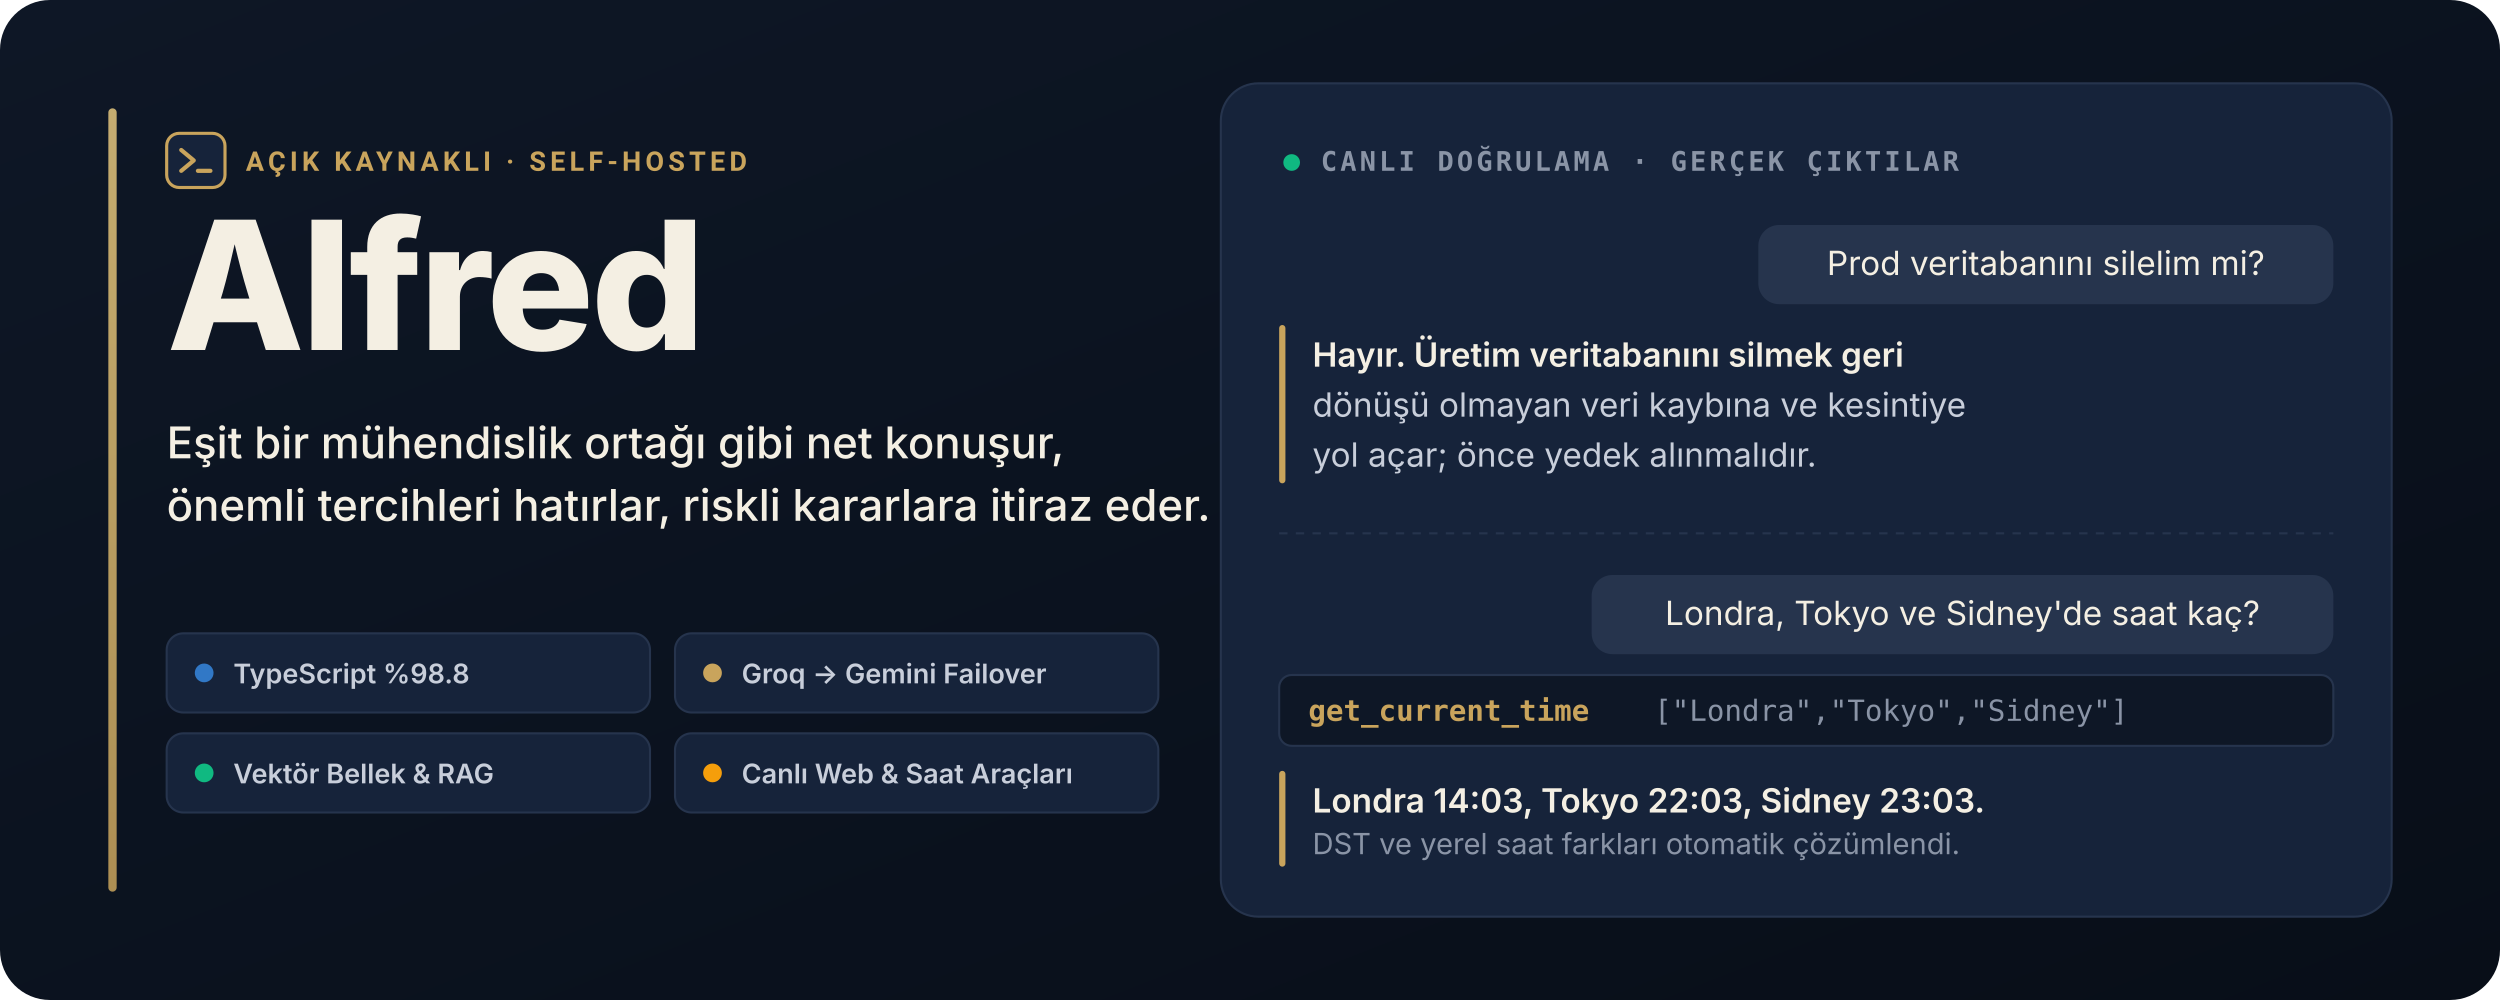
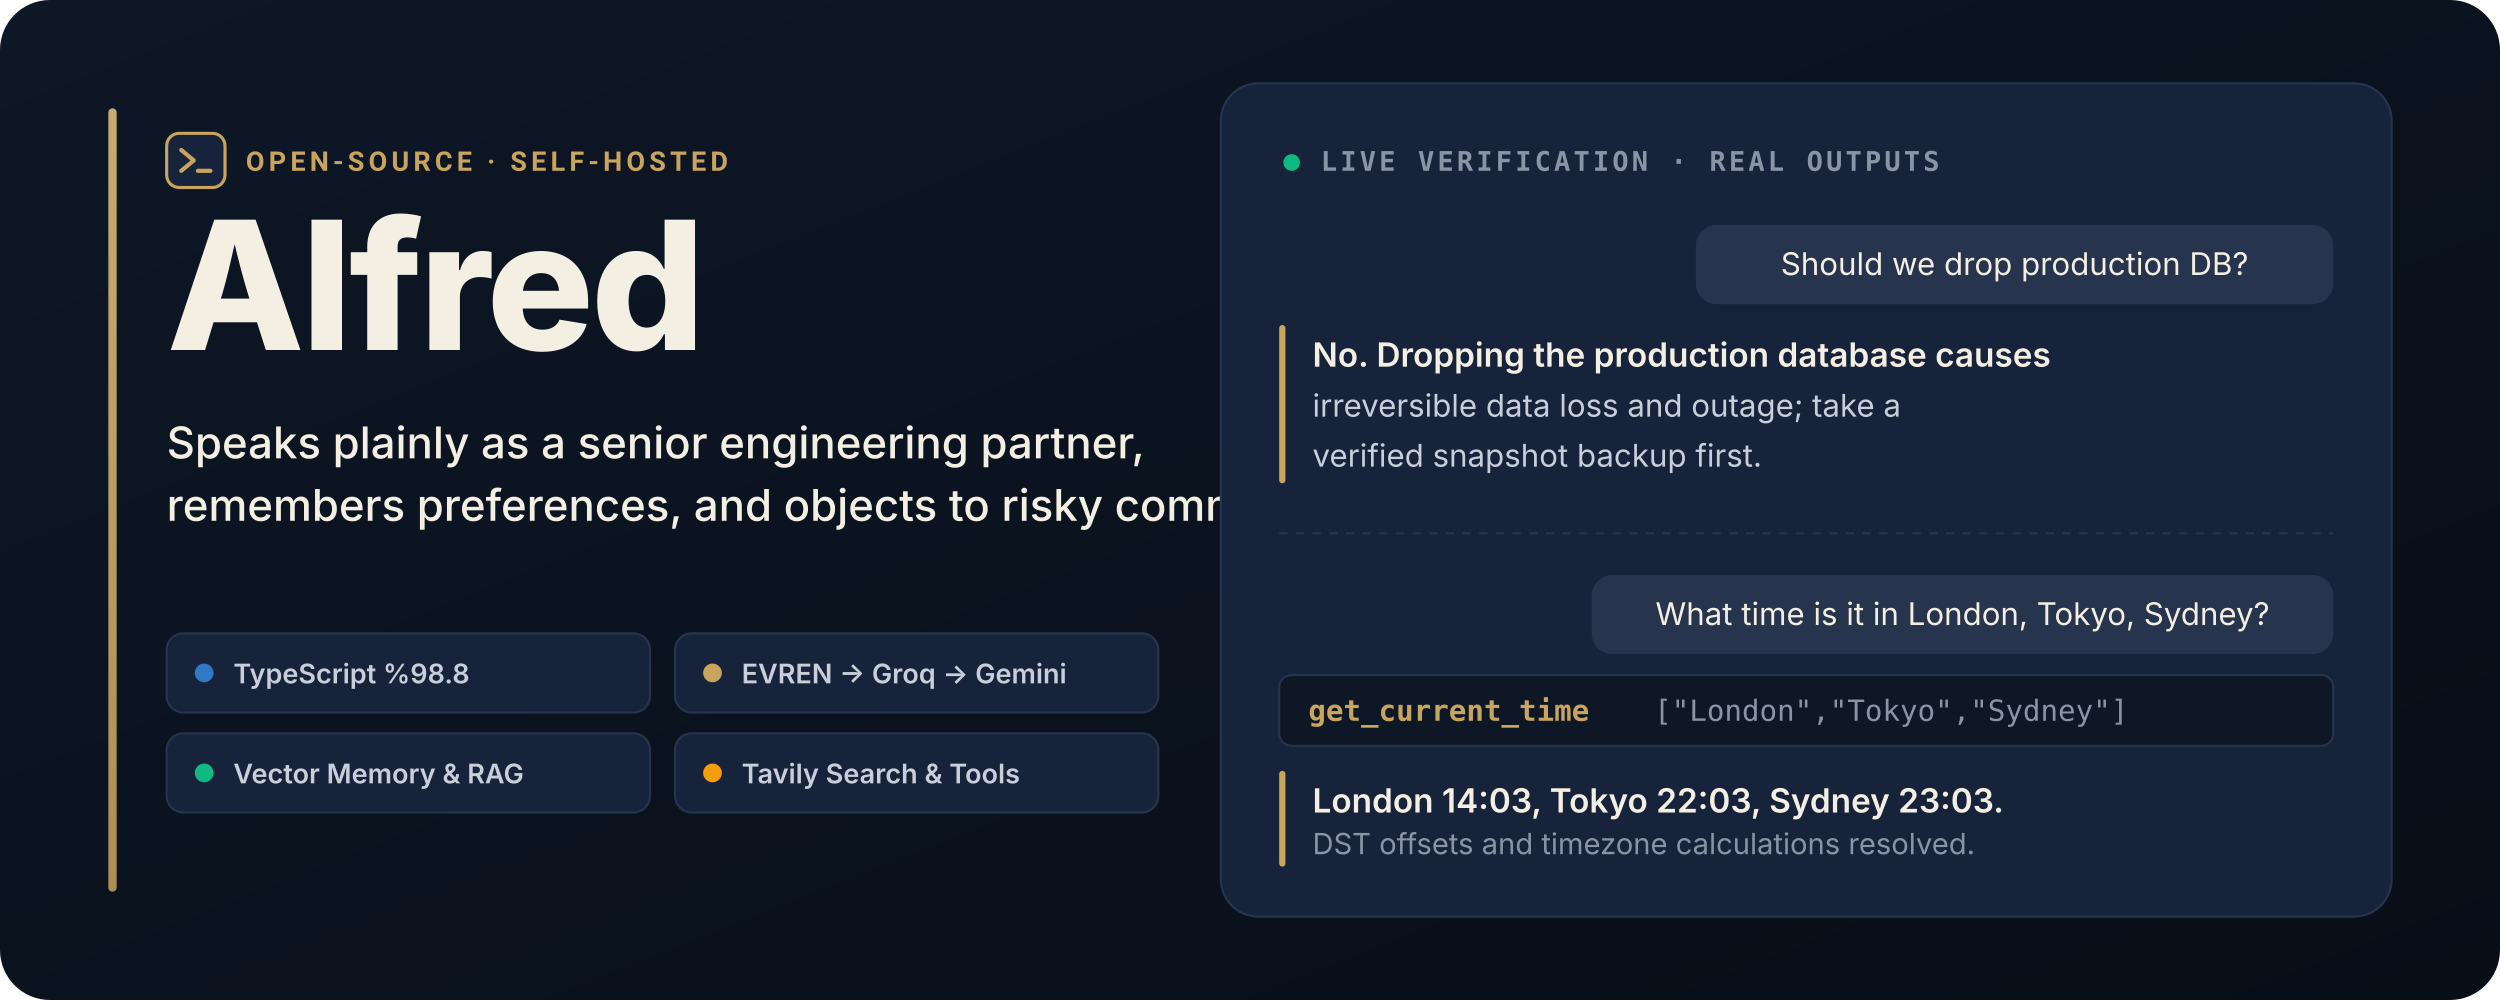
<svg xmlns="http://www.w3.org/2000/svg" width="1200" height="480" viewBox="0 0 1200 480" role="img" aria-labelledby="hero-title hero-desc">
  <defs>
    <linearGradient id="bgGrad" x1="0%" y1="0%" x2="100%" y2="100%">
      <stop offset="0%" stop-color="#0E1726" />
      <stop offset="100%" stop-color="#080E18" />
    </linearGradient>
    <linearGradient id="goldGrad" x1="0%" y1="0%" x2="0%" y2="100%">
      <stop offset="0%" stop-color="#E5C77D" />
      <stop offset="100%" stop-color="#C9A45C" />
    </linearGradient>
  </defs>
  <rect width="1200" height="480" rx="24" fill="url(#bgGrad)" />
  <rect x="52" y="52" width="4" height="376" rx="2" fill="url(#goldGrad)" opacity="0.85" />
  <g id="title-block" transform="translate(80 0)">
    <g transform="translate(0 64)">
      <rect x="0" y="0" width="28" height="26" rx="6" fill="#16233A" stroke="#C9A45C" stroke-width="1.5" />
      <path d="M7 8 L13 13 L7 18" fill="none" stroke="#C9A45C" stroke-width="2" stroke-linecap="round" stroke-linejoin="round" />
      <line x1="15" y1="18" x2="21" y2="18" stroke="#C9A45C" stroke-width="2" stroke-linecap="round" />
-       <text x="38" y="18" font-family="-apple-system, BlinkMacSystemFont, 'Segoe UI', Roboto, sans-serif" font-size="13" font-weight="700" letter-spacing="2" fill="#C9A45C">AÇIK KAYNAKLI · SELF-HOSTED</text>
+       <text x="38" y="18" font-family="-apple-system, BlinkMacSystemFont, 'Segoe UI', Roboto, sans-serif" font-size="13" font-weight="700" letter-spacing="2" fill="#C9A45C">OPEN-SOURCE · SELF-HOSTED</text>
    </g>
    <text x="0" y="168" font-family="-apple-system, BlinkMacSystemFont, 'Segoe UI', sans-serif" font-size="86" font-weight="800" letter-spacing="-1.5" fill="#F4EFE3">Alfred</text>
    <g transform="translate(0 220)">
-       <text x="0" y="0" font-family="-apple-system, BlinkMacSystemFont, 'Segoe UI', sans-serif" font-size="21" font-weight="500" fill="#F4EFE3">Eşit bir mühendislik ortağı gibi net konuşur,</text>
-       <text x="0" y="30" font-family="-apple-system, BlinkMacSystemFont, 'Segoe UI', sans-serif" font-size="21" font-weight="500" fill="#F4EFE3">önemli tercihleri hatırlar, riskli kararlara itiraz eder.</text>
+       <text x="0" y="0" font-family="-apple-system, BlinkMacSystemFont, 'Segoe UI', sans-serif" font-size="21" font-weight="500" fill="#F4EFE3">Speaks plainly as a senior engineering partner,</text>
+       <text x="0" y="30" font-family="-apple-system, BlinkMacSystemFont, 'Segoe UI', sans-serif" font-size="21" font-weight="500" fill="#F4EFE3">remembers preferences, and objects to risky commands.</text>
    </g>
    <g transform="translate(0 304)">
      <g transform="translate(0 0)">
        <rect width="232" height="38" rx="8" fill="#16233A" stroke="#26344D" />
        <circle cx="18" cy="19" r="4.5" fill="#3178C6" />
        <text x="32" y="24" font-family="-apple-system, BlinkMacSystemFont, 'Segoe UI', sans-serif" font-size="13" font-weight="600" fill="#C8CEDA">TypeScript %98.8</text>
      </g>
      <g transform="translate(244 0)">
        <rect width="232" height="38" rx="8" fill="#16233A" stroke="#26344D" />
        <circle cx="18" cy="19" r="4.5" fill="#C9A45C" />
-         <text x="32" y="24" font-family="-apple-system, BlinkMacSystemFont, 'Segoe UI', sans-serif" font-size="13" font-weight="600" fill="#C8CEDA">Groq → Gemini Failover</text>
+         <text x="32" y="24" font-family="-apple-system, BlinkMacSystemFont, 'Segoe UI', sans-serif" font-size="13" font-weight="600" fill="#C8CEDA">EVREN → Groq → Gemini</text>
      </g>
      <g transform="translate(0 48)">
        <rect width="232" height="38" rx="8" fill="#16233A" stroke="#26344D" />
        <circle cx="18" cy="19" r="4.5" fill="#10B981" />
-         <text x="32" y="24" font-family="-apple-system, BlinkMacSystemFont, 'Segoe UI', sans-serif" font-size="13" font-weight="600" fill="#C8CEDA">Vektör Bellek &amp; RAG</text>
+         <text x="32" y="24" font-family="-apple-system, BlinkMacSystemFont, 'Segoe UI', sans-serif" font-size="13" font-weight="600" fill="#C8CEDA">Vector Memory &amp; RAG</text>
      </g>
      <g transform="translate(244 48)">
        <rect width="232" height="38" rx="8" fill="#16233A" stroke="#26344D" />
        <circle cx="18" cy="19" r="4.5" fill="#F59E0B" />
-         <text x="32" y="24" font-family="-apple-system, BlinkMacSystemFont, 'Segoe UI', sans-serif" font-size="13" font-weight="600" fill="#C8CEDA">Canlı Web &amp; Saat Araçları</text>
+         <text x="32" y="24" font-family="-apple-system, BlinkMacSystemFont, 'Segoe UI', sans-serif" font-size="13" font-weight="600" fill="#C8CEDA">Tavily Search &amp; Tools</text>
      </g>
    </g>
  </g>
  <g id="real-conversation" transform="translate(586 40)">
    <rect width="562" height="400" rx="18" fill="#16233A" stroke="#26344D" />
    <g transform="translate(28 32)">
      <circle cx="6" cy="6" r="4" fill="#10B981" />
-       <text x="20" y="10" font-family="ui-monospace, SFMono-Regular, Menlo, monospace" font-size="13" font-weight="600" letter-spacing="1.5" fill="#8A94A6">CANLI DOĞRULAMA · GERÇEK ÇIKTILAR</text>
+       <text x="20" y="10" font-family="ui-monospace, SFMono-Regular, Menlo, monospace" font-size="13" font-weight="600" letter-spacing="1.5" fill="#8A94A6">LIVE VERIFICATION · REAL OUTPUTS</text>
    </g>
    <g transform="translate(28 68)">
-       <rect x="230" y="0" width="276" height="38" rx="10" fill="#26344D" />
-       <text x="368" y="24" text-anchor="middle" font-family="-apple-system, BlinkMacSystemFont, 'Segoe UI', sans-serif" font-size="16" fill="#F4EFE3">Prod veritabanını silelim mi?</text>
+       <rect x="200" y="0" width="306" height="38" rx="10" fill="#26344D" />
+       <text x="353" y="24" text-anchor="middle" font-family="-apple-system, BlinkMacSystemFont, 'Segoe UI', sans-serif" font-size="15" fill="#F4EFE3">Should we drop production DB?</text>
      <rect x="0" y="48" width="3" height="76" rx="1.5" fill="#C9A45C" />
-       <text x="16" y="68" font-family="-apple-system, BlinkMacSystemFont, 'Segoe UI', sans-serif" font-size="16" font-weight="600" fill="#F4EFE3">Hayır. Üretim veritabanını silmek geri</text>
-       <text x="16" y="92" font-family="-apple-system, BlinkMacSystemFont, 'Segoe UI', sans-serif" font-size="16" fill="#C8CEDA">dönüşü olmayan veri kaybına ve kesintiye</text>
-       <text x="16" y="116" font-family="-apple-system, BlinkMacSystemFont, 'Segoe UI', sans-serif" font-size="16" fill="#C8CEDA">yol açar; önce yedek alınmalıdır.</text>
+       <text x="16" y="68" font-family="-apple-system, BlinkMacSystemFont, 'Segoe UI', sans-serif" font-size="16" font-weight="600" fill="#F4EFE3">No. Dropping the production database causes</text>
+       <text x="16" y="92" font-family="-apple-system, BlinkMacSystemFont, 'Segoe UI', sans-serif" font-size="15" fill="#C8CEDA">irreversible data loss and outage; take a</text>
+       <text x="16" y="116" font-family="-apple-system, BlinkMacSystemFont, 'Segoe UI', sans-serif" font-size="15" fill="#C8CEDA">verified snapshot backup first.</text>
    </g>
    <line x1="28" y1="216" x2="534" y2="216" stroke="#26344D" stroke-dasharray="4 4" />
    <g transform="translate(28 236)">
      <rect x="150" y="0" width="356" height="38" rx="10" fill="#26344D" />
-       <text x="328" y="24" text-anchor="middle" font-family="-apple-system, BlinkMacSystemFont, 'Segoe UI', sans-serif" font-size="16" fill="#F4EFE3">Londra, Tokyo ve Sidney'de saat kaç?</text>
+       <text x="328" y="24" text-anchor="middle" font-family="-apple-system, BlinkMacSystemFont, 'Segoe UI', sans-serif" font-size="15" fill="#F4EFE3">What time is it in London, Tokyo, Sydney?</text>
      <rect x="0" y="48" width="506" height="34" rx="6" fill="#0E1726" stroke="#26344D" />
      <text x="14" y="70" font-family="ui-monospace, SFMono-Regular, Menlo, monospace" font-size="14" font-weight="600" fill="#C9A45C">get_current_time</text>
-       <text x="180" y="70" font-family="ui-monospace, SFMono-Regular, Menlo, monospace" font-size="14" fill="#8A94A6">["Londra","Tokyo","Sidney"]</text>
+       <text x="180" y="70" font-family="ui-monospace, SFMono-Regular, Menlo, monospace" font-size="14" fill="#8A94A6">["London","Tokyo","Sydney"]</text>
      <rect x="0" y="94" width="3" height="46" rx="1.5" fill="#C9A45C" />
-       <text x="16" y="114" font-family="-apple-system, BlinkMacSystemFont, 'Segoe UI', sans-serif" font-size="16" font-weight="600" fill="#F4EFE3">Londra 14:03, Tokyo 22:03, Sidney 23:03.</text>
-       <text x="16" y="134" font-family="-apple-system, BlinkMacSystemFont, 'Segoe UI', sans-serif" font-size="14" fill="#8A94A6">DST ve yerel saat farkları otomatik çözümlendi.</text>
+       <text x="16" y="114" font-family="-apple-system, BlinkMacSystemFont, 'Segoe UI', sans-serif" font-size="16" font-weight="600" fill="#F4EFE3">London 14:03, Tokyo 22:03, Sydney 23:03.</text>
+       <text x="16" y="134" font-family="-apple-system, BlinkMacSystemFont, 'Segoe UI', sans-serif" font-size="14" fill="#8A94A6">DST offsets and timezone calculations resolved.</text>
    </g>
  </g>
</svg>
